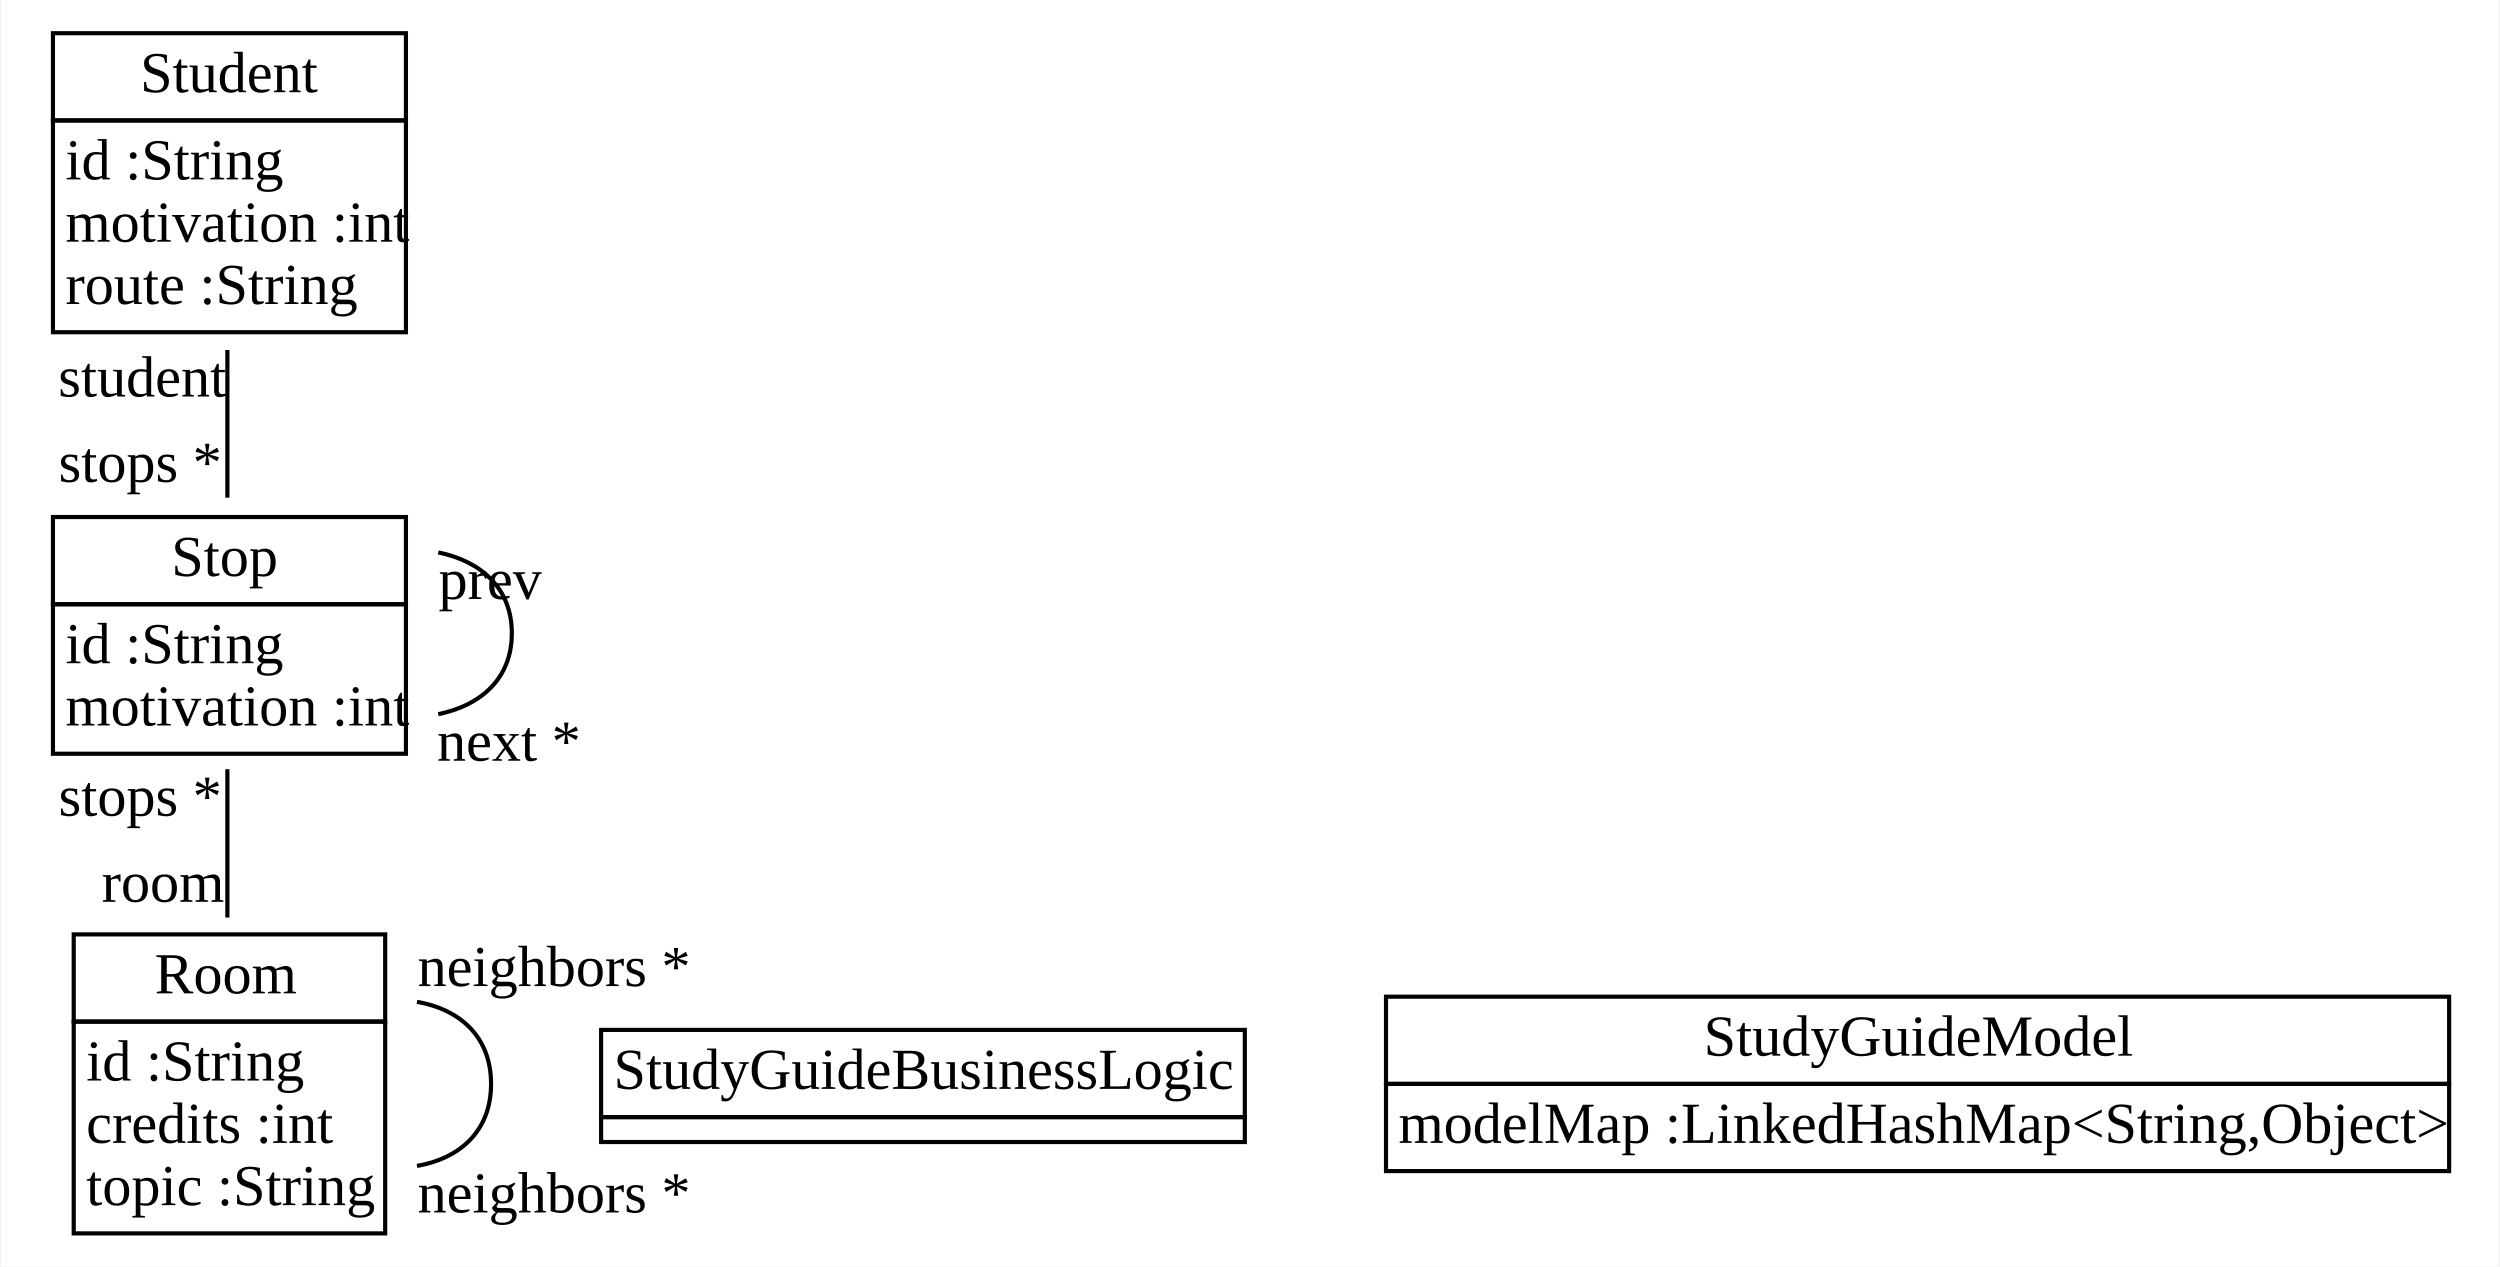
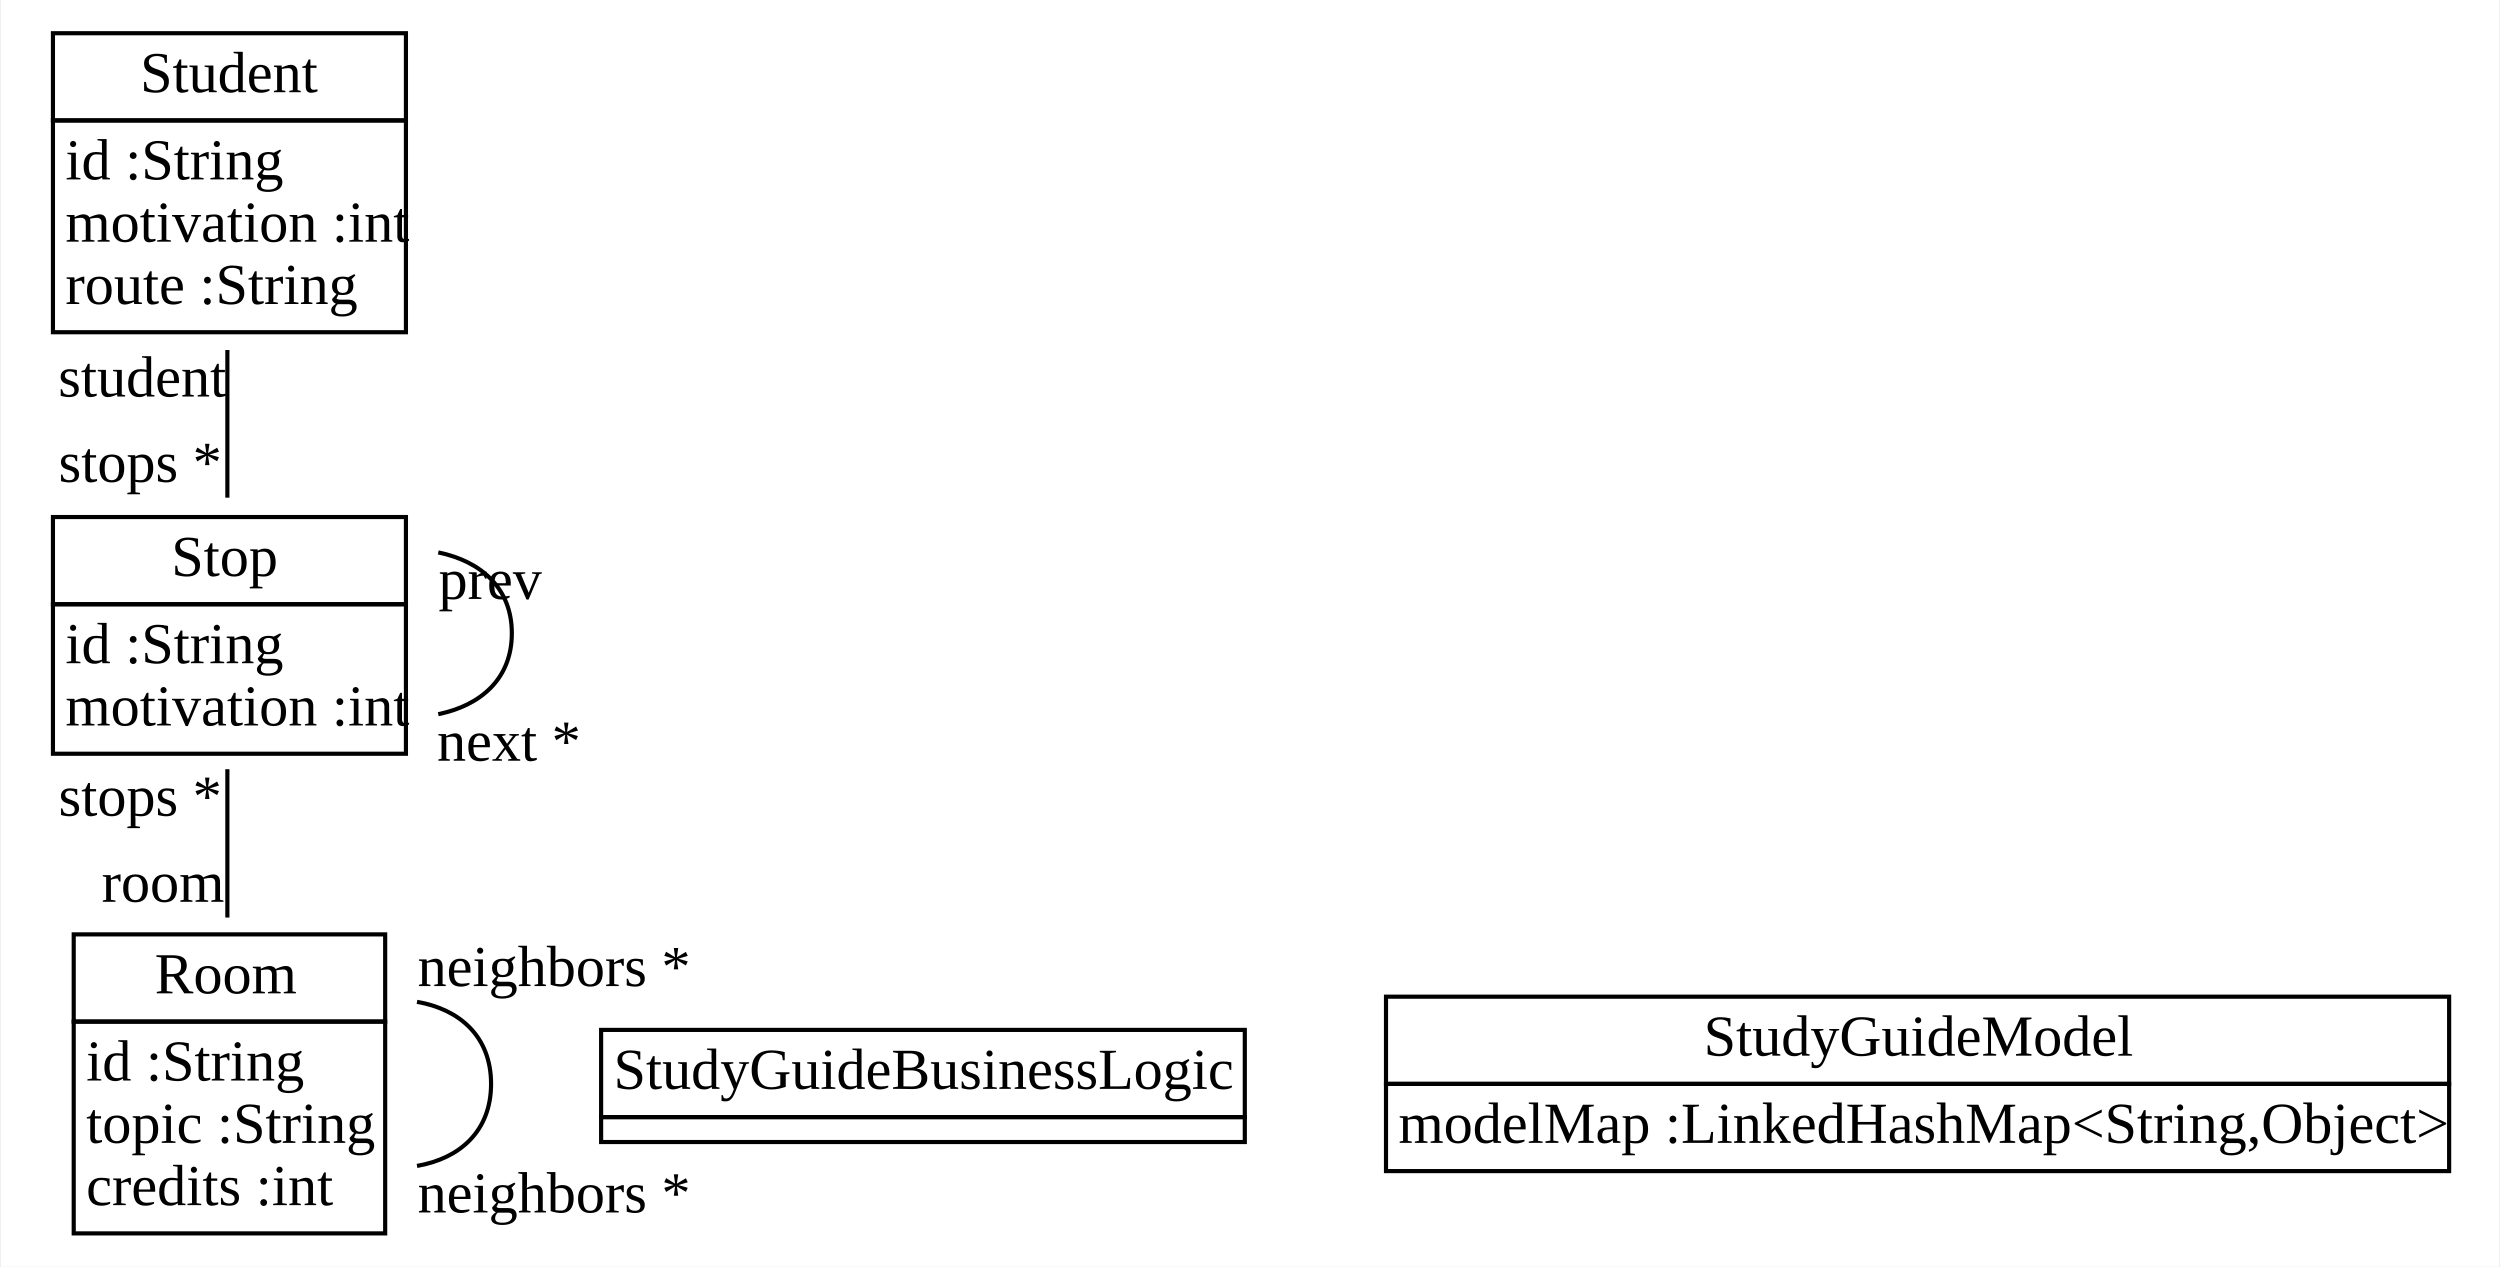
<svg xmlns="http://www.w3.org/2000/svg" width="602px" height="305px" viewBox="0.00 0.00 601.50 305.00">
  <g id="graph0" class="graph" transform="scale(1.0 1.0) rotate(0) translate(4 301)">
    <polygon fill="white" stroke="none" points="-4,4 -4,-301 597.5,-301 597.5,4 -4,4" />
    <g id="node1" class="node">
      <polygon fill="none" stroke="black" points="13.5,-55 13.5,-76 88.5,-76 88.5,-55 13.5,-55" />
      <text text-anchor="start" x="33" y="-61.8" font-family="Times New Roman,serif" font-size="14.00">Room</text>
      <polygon fill="none" stroke="black" points="13.5,-4 13.5,-55 88.5,-55 88.5,-4 13.5,-4" />
      <text text-anchor="start" x="16.5" y="-40.8" font-family="Times New Roman,serif" font-size="14.00">id :String</text>
-       <text text-anchor="start" x="16.5" y="-25.8" font-family="Times New Roman,serif" font-size="14.00">credits :int</text>
-       <text text-anchor="start" x="16.5" y="-10.8" font-family="Times New Roman,serif" font-size="14.00">topic :String</text>
+       <text text-anchor="start" x="16.5" y="-25.8" font-family="Times New Roman,serif" font-size="14.00">topic :String</text>
+       <text text-anchor="start" x="16.5" y="-10.8" font-family="Times New Roman,serif" font-size="14.00">credits :int</text>
    </g>
    <g id="edge1" class="edge">
      <path fill="none" stroke="black" d="M96.165,-20.244C106.466,-22.024 114,-28.609 114,-40 114,-51.391 106.466,-57.976 96.165,-59.756" />
      <text text-anchor="middle" x="129.165" y="-63.556" font-family="Times New Roman,serif" font-size="14.00">neighbors *</text>
      <text text-anchor="middle" x="129.165" y="-9.044" font-family="Times New Roman,serif" font-size="14.00">neighbors *</text>
    </g>
    <g id="node2" class="node">
      <polygon fill="none" stroke="black" points="8.5,-155.5 8.5,-176.5 93.5,-176.5 93.5,-155.5 8.5,-155.5" />
      <text text-anchor="start" x="37" y="-162.3" font-family="Times New Roman,serif" font-size="14.00">Stop</text>
      <polygon fill="none" stroke="black" points="8.5,-119.5 8.5,-155.5 93.5,-155.5 93.5,-119.5 8.5,-119.5" />
      <text text-anchor="start" x="11.5" y="-141.3" font-family="Times New Roman,serif" font-size="14.00">id :String</text>
      <text text-anchor="start" x="11.5" y="-126.3" font-family="Times New Roman,serif" font-size="14.00">motivation :int</text>
    </g>
    <g id="edge3" class="edge">
      <path fill="none" stroke="black" d="M50.5,-80.052C50.5,-91.806 50.5,-104.556 50.5,-115.774" />
      <text text-anchor="middle" x="29.5" y="-104.574" font-family="Times New Roman,serif" font-size="14.00">stops *</text>
      <text text-anchor="middle" x="35" y="-83.852" font-family="Times New Roman,serif" font-size="14.00">room</text>
    </g>
    <g id="edge2" class="edge">
      <path fill="none" stroke="black" d="M101.284,-129.022C111.607,-131.144 119,-137.637 119,-148.5 119,-159.363 111.607,-165.856 101.284,-167.978" />
      <text text-anchor="middle" x="113.784" y="-156.778" font-family="Times New Roman,serif" font-size="14.00">prev</text>
      <text text-anchor="middle" x="118.284" y="-117.822" font-family="Times New Roman,serif" font-size="14.00">next *</text>
    </g>
    <g id="node3" class="node">
      <polygon fill="none" stroke="black" points="8.5,-272 8.5,-293 93.5,-293 93.5,-272 8.5,-272" />
      <text text-anchor="start" x="29.5" y="-278.8" font-family="Times New Roman,serif" font-size="14.00">Student</text>
      <polygon fill="none" stroke="black" points="8.5,-221 8.5,-272 93.5,-272 93.5,-221 8.5,-221" />
      <text text-anchor="start" x="11.5" y="-257.8" font-family="Times New Roman,serif" font-size="14.00">id :String</text>
      <text text-anchor="start" x="11.5" y="-242.8" font-family="Times New Roman,serif" font-size="14.00">motivation :int</text>
      <text text-anchor="start" x="11.5" y="-227.8" font-family="Times New Roman,serif" font-size="14.00">route :String</text>
    </g>
    <g id="edge4" class="edge">
      <path fill="none" stroke="black" d="M50.5,-181.165C50.5,-192.324 50.5,-205.006 50.5,-216.718" />
      <text text-anchor="middle" x="30" y="-205.518" font-family="Times New Roman,serif" font-size="14.00">student</text>
      <text text-anchor="middle" x="29.5" y="-184.965" font-family="Times New Roman,serif" font-size="14.00">stops *</text>
    </g>
    <g id="node4" class="node">
      <polygon fill="none" stroke="black" points="140.5,-32 140.5,-53 295.5,-53 295.5,-32 140.5,-32" />
      <text text-anchor="start" x="143.5" y="-38.8" font-family="Times New Roman,serif" font-size="14.00">StudyGuideBusinessLogic</text>
      <polygon fill="none" stroke="black" points="140.5,-26 140.5,-32 295.5,-32 295.5,-26 140.5,-26" />
    </g>
    <g id="node5" class="node">
      <polygon fill="none" stroke="black" points="329.5,-40 329.5,-61 585.5,-61 585.5,-40 329.5,-40" />
      <text text-anchor="start" x="406" y="-46.8" font-family="Times New Roman,serif" font-size="14.00">StudyGuideModel</text>
      <polygon fill="none" stroke="black" points="329.5,-19 329.5,-40 585.5,-40 585.5,-19 329.5,-19" />
      <text text-anchor="start" x="332.5" y="-25.8" font-family="Times New Roman,serif" font-size="14.00">modelMap :LinkedHashMap&lt;String,Object&gt;</text>
    </g>
  </g>
</svg>
